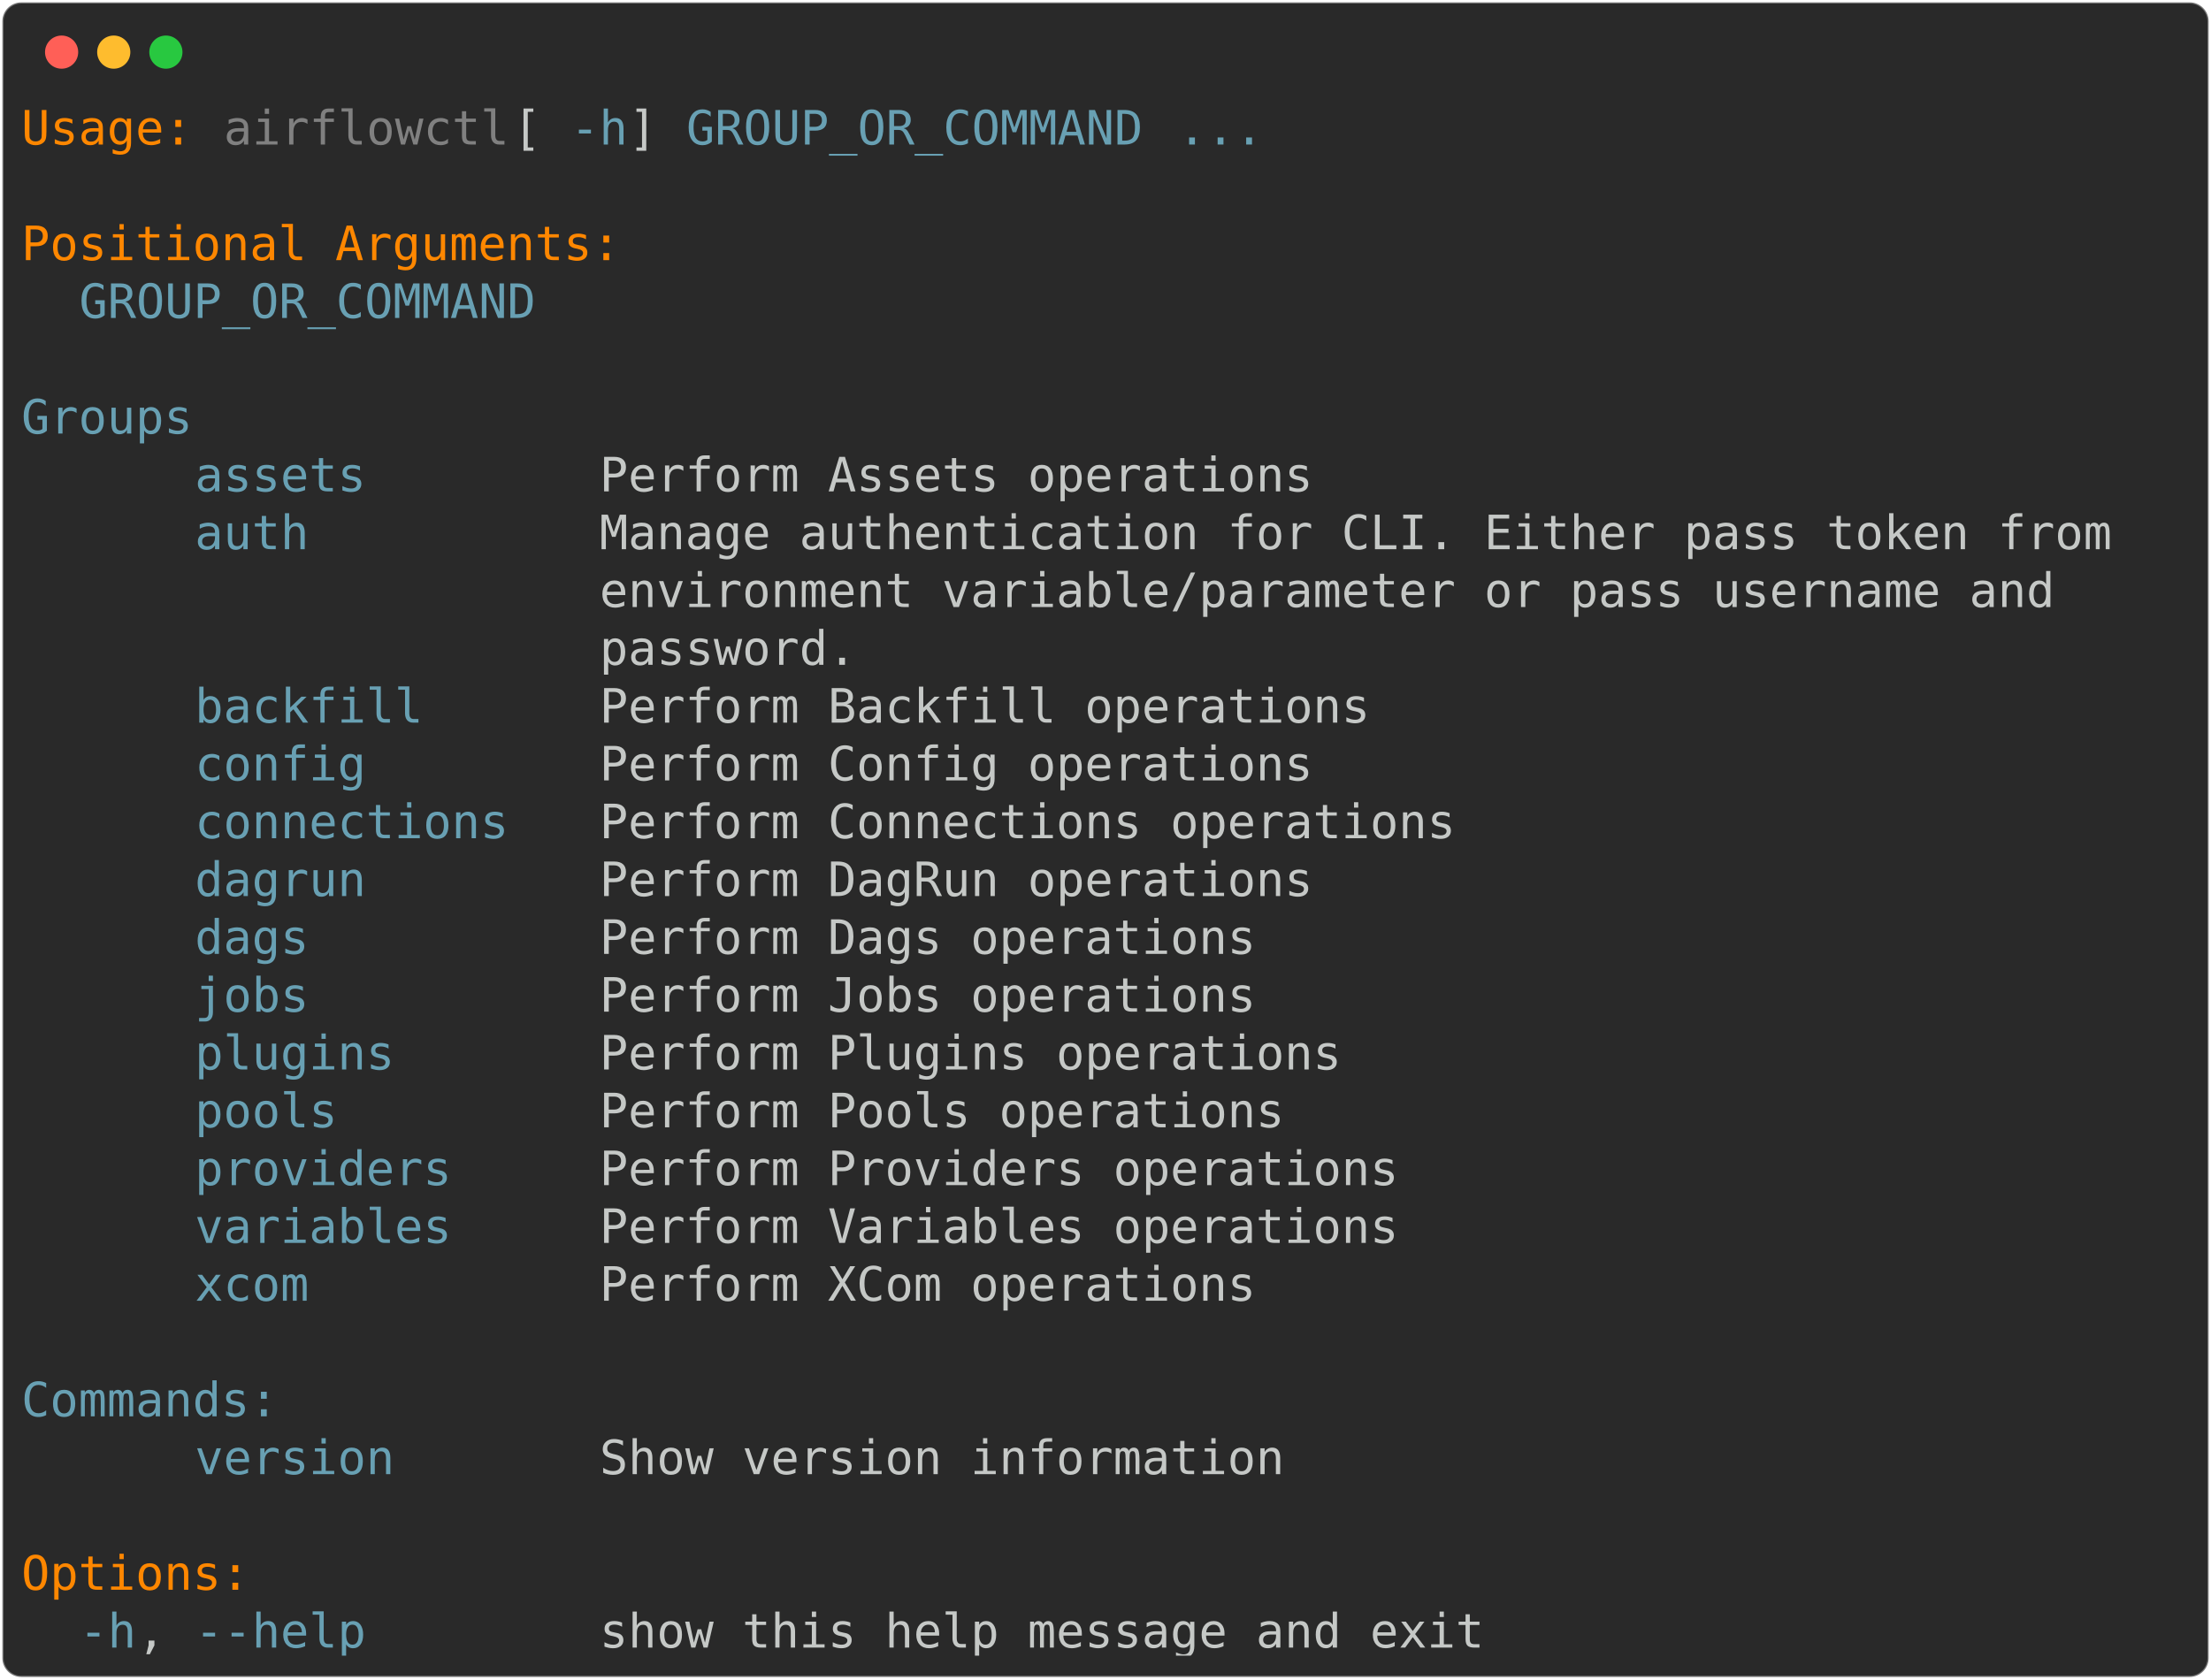
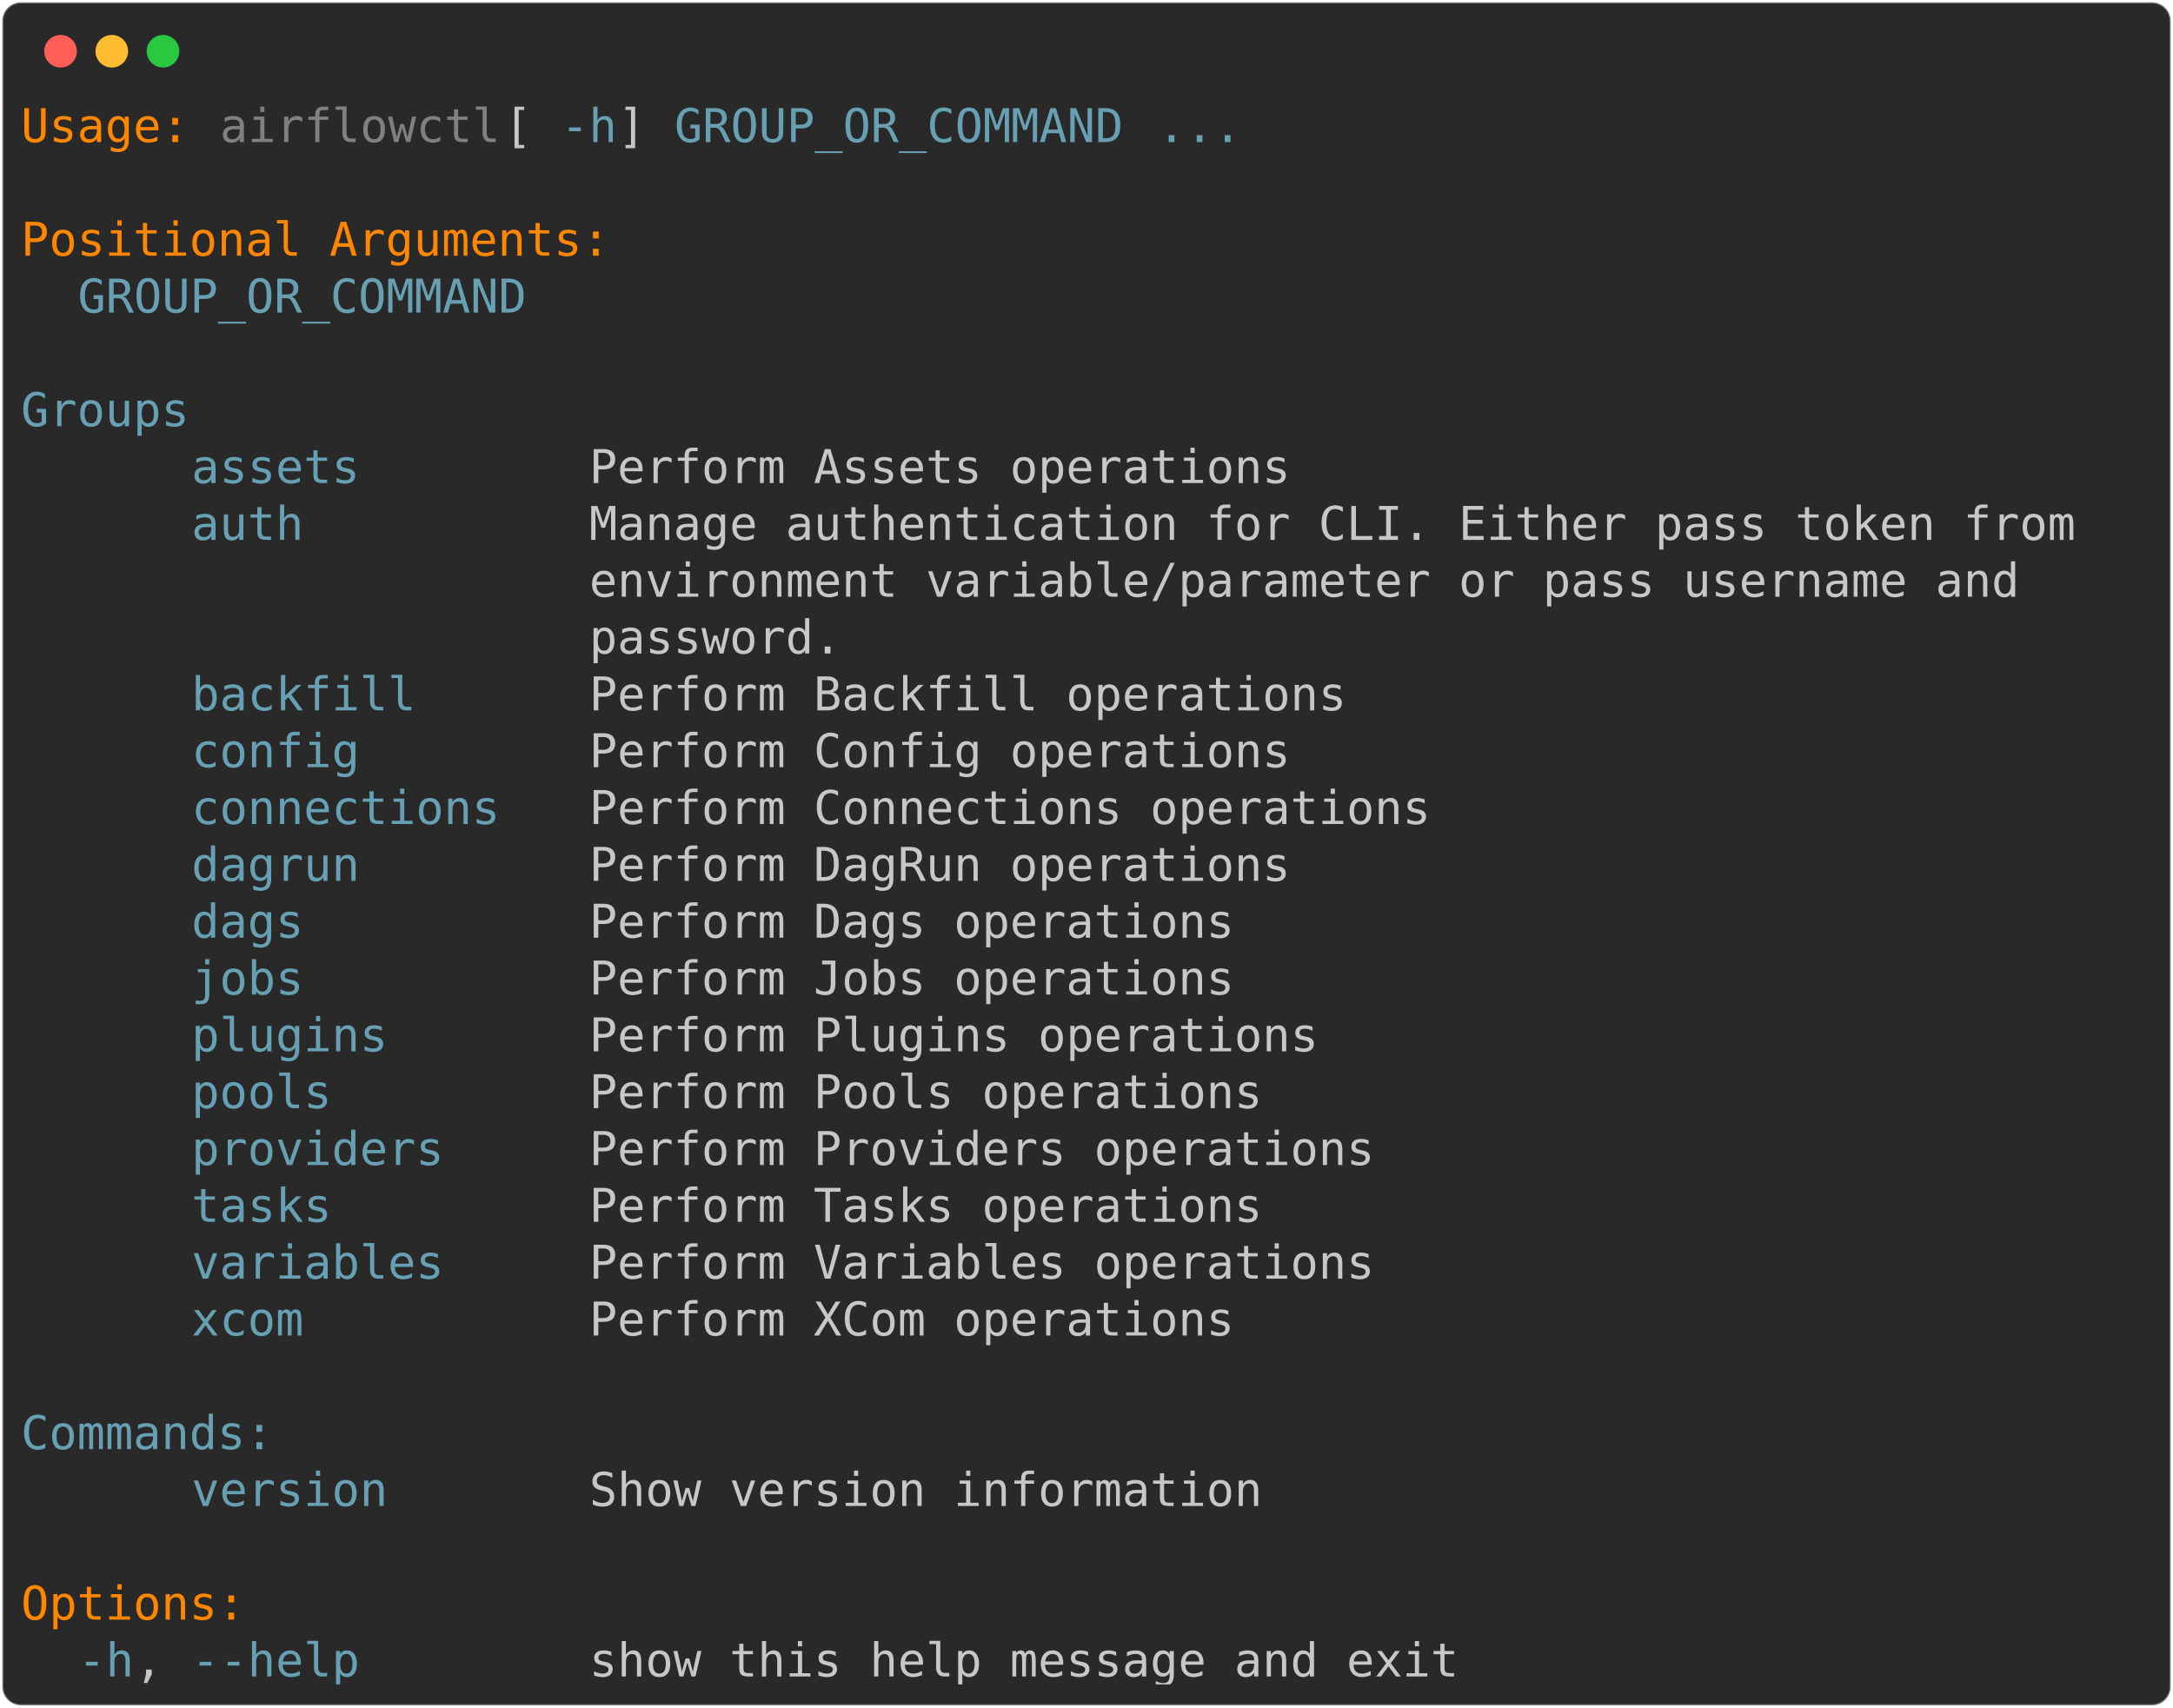
- <svg xmlns="http://www.w3.org/2000/svg" class="rich-terminal" viewBox="0 0 933 708.8">
+ <svg xmlns="http://www.w3.org/2000/svg" class="rich-terminal" viewBox="0 0 933 733.2">
  <style>

    @font-face {
        font-family: "Fira Code";
        src: local("FiraCode-Regular"),
                url("https://cdnjs.cloudflare.com/ajax/libs/firacode/6.2.0/woff2/FiraCode-Regular.woff2") format("woff2"),
                url("https://cdnjs.cloudflare.com/ajax/libs/firacode/6.2.0/woff/FiraCode-Regular.woff") format("woff");
        font-style: normal;
        font-weight: 400;
    }
    @font-face {
        font-family: "Fira Code";
        src: local("FiraCode-Bold"),
                url("https://cdnjs.cloudflare.com/ajax/libs/firacode/6.2.0/woff2/FiraCode-Bold.woff2") format("woff2"),
                url("https://cdnjs.cloudflare.com/ajax/libs/firacode/6.2.0/woff/FiraCode-Bold.woff") format("woff");
        font-style: bold;
        font-weight: 700;
    }

-     .terminal-2670787131-matrix {
+     .terminal-2358263890-matrix {
        font-family: Fira Code, monospace;
        font-size: 20px;
        line-height: 24.4px;
        font-variant-east-asian: full-width;
    }

-     .terminal-2670787131-title {
+     .terminal-2358263890-title {
        font-size: 18px;
        font-weight: bold;
        font-family: arial;
    }

-     .terminal-2670787131-r1 { fill: #ff8700 }
- .terminal-2670787131-r2 { fill: #c5c8c6 }
- .terminal-2670787131-r3 { fill: #808080 }
- .terminal-2670787131-r4 { fill: #68a0b3 }
+     .terminal-2358263890-r1 { fill: #ff8700 }
+ .terminal-2358263890-r2 { fill: #c5c8c6 }
+ .terminal-2358263890-r3 { fill: #808080 }
+ .terminal-2358263890-r4 { fill: #68a0b3 }
    </style>
  <defs>
-     <clipPath id="terminal-2670787131-clip-terminal">
-       <rect x="0" y="0" width="914.0" height="657.8" />
-     </clipPath>
-     <clipPath id="terminal-2670787131-line-0">
+     <clipPath id="terminal-2358263890-clip-terminal">
+       <rect x="0" y="0" width="914.0" height="682.2" />
+     </clipPath>
+     <clipPath id="terminal-2358263890-line-0">
      <rect x="0" y="1.5" width="915" height="24.65" />
    </clipPath>
-     <clipPath id="terminal-2670787131-line-1">
+     <clipPath id="terminal-2358263890-line-1">
      <rect x="0" y="25.9" width="915" height="24.65" />
    </clipPath>
-     <clipPath id="terminal-2670787131-line-2">
+     <clipPath id="terminal-2358263890-line-2">
      <rect x="0" y="50.3" width="915" height="24.65" />
    </clipPath>
-     <clipPath id="terminal-2670787131-line-3">
+     <clipPath id="terminal-2358263890-line-3">
      <rect x="0" y="74.7" width="915" height="24.65" />
    </clipPath>
-     <clipPath id="terminal-2670787131-line-4">
+     <clipPath id="terminal-2358263890-line-4">
      <rect x="0" y="99.1" width="915" height="24.65" />
    </clipPath>
-     <clipPath id="terminal-2670787131-line-5">
+     <clipPath id="terminal-2358263890-line-5">
      <rect x="0" y="123.5" width="915" height="24.65" />
    </clipPath>
-     <clipPath id="terminal-2670787131-line-6">
+     <clipPath id="terminal-2358263890-line-6">
      <rect x="0" y="147.9" width="915" height="24.65" />
    </clipPath>
-     <clipPath id="terminal-2670787131-line-7">
+     <clipPath id="terminal-2358263890-line-7">
      <rect x="0" y="172.3" width="915" height="24.65" />
    </clipPath>
-     <clipPath id="terminal-2670787131-line-8">
+     <clipPath id="terminal-2358263890-line-8">
      <rect x="0" y="196.7" width="915" height="24.65" />
    </clipPath>
-     <clipPath id="terminal-2670787131-line-9">
+     <clipPath id="terminal-2358263890-line-9">
      <rect x="0" y="221.1" width="915" height="24.65" />
    </clipPath>
-     <clipPath id="terminal-2670787131-line-10">
+     <clipPath id="terminal-2358263890-line-10">
      <rect x="0" y="245.5" width="915" height="24.65" />
    </clipPath>
-     <clipPath id="terminal-2670787131-line-11">
+     <clipPath id="terminal-2358263890-line-11">
      <rect x="0" y="269.9" width="915" height="24.65" />
    </clipPath>
-     <clipPath id="terminal-2670787131-line-12">
+     <clipPath id="terminal-2358263890-line-12">
      <rect x="0" y="294.3" width="915" height="24.65" />
    </clipPath>
-     <clipPath id="terminal-2670787131-line-13">
+     <clipPath id="terminal-2358263890-line-13">
      <rect x="0" y="318.7" width="915" height="24.65" />
    </clipPath>
-     <clipPath id="terminal-2670787131-line-14">
+     <clipPath id="terminal-2358263890-line-14">
      <rect x="0" y="343.1" width="915" height="24.65" />
    </clipPath>
-     <clipPath id="terminal-2670787131-line-15">
+     <clipPath id="terminal-2358263890-line-15">
      <rect x="0" y="367.5" width="915" height="24.65" />
    </clipPath>
-     <clipPath id="terminal-2670787131-line-16">
+     <clipPath id="terminal-2358263890-line-16">
      <rect x="0" y="391.9" width="915" height="24.65" />
    </clipPath>
-     <clipPath id="terminal-2670787131-line-17">
+     <clipPath id="terminal-2358263890-line-17">
      <rect x="0" y="416.3" width="915" height="24.65" />
    </clipPath>
-     <clipPath id="terminal-2670787131-line-18">
+     <clipPath id="terminal-2358263890-line-18">
      <rect x="0" y="440.7" width="915" height="24.65" />
    </clipPath>
-     <clipPath id="terminal-2670787131-line-19">
+     <clipPath id="terminal-2358263890-line-19">
      <rect x="0" y="465.1" width="915" height="24.65" />
    </clipPath>
-     <clipPath id="terminal-2670787131-line-20">
+     <clipPath id="terminal-2358263890-line-20">
      <rect x="0" y="489.5" width="915" height="24.65" />
    </clipPath>
-     <clipPath id="terminal-2670787131-line-21">
+     <clipPath id="terminal-2358263890-line-21">
      <rect x="0" y="513.9" width="915" height="24.65" />
    </clipPath>
-     <clipPath id="terminal-2670787131-line-22">
+     <clipPath id="terminal-2358263890-line-22">
      <rect x="0" y="538.3" width="915" height="24.65" />
    </clipPath>
-     <clipPath id="terminal-2670787131-line-23">
+     <clipPath id="terminal-2358263890-line-23">
      <rect x="0" y="562.7" width="915" height="24.65" />
    </clipPath>
-     <clipPath id="terminal-2670787131-line-24">
+     <clipPath id="terminal-2358263890-line-24">
      <rect x="0" y="587.1" width="915" height="24.65" />
    </clipPath>
-     <clipPath id="terminal-2670787131-line-25">
+     <clipPath id="terminal-2358263890-line-25">
      <rect x="0" y="611.5" width="915" height="24.65" />
    </clipPath>
+     <clipPath id="terminal-2358263890-line-26">
+       <rect x="0" y="635.9" width="915" height="24.65" />
+     </clipPath>
  </defs>
-   <rect fill="#292929" stroke="rgba(255,255,255,0.35)" stroke-width="1" x="1" y="1" width="931" height="706.8" rx="8" />
+   <rect fill="#292929" stroke="rgba(255,255,255,0.35)" stroke-width="1" x="1" y="1" width="931" height="731.2" rx="8" />
  <g transform="translate(26,22)">
    <circle cx="0" cy="0" r="7" fill="#ff5f57" />
    <circle cx="22" cy="0" r="7" fill="#febc2e" />
    <circle cx="44" cy="0" r="7" fill="#28c840" />
  </g>
-   <g transform="translate(9, 41)" clip-path="url(#terminal-2670787131-clip-terminal)">
-     <g class="terminal-2670787131-matrix">
-       <text class="terminal-2670787131-r1" x="0" y="20" textLength="73.2" clip-path="url(#terminal-2670787131-line-0)">Usage:</text>
-       <text class="terminal-2670787131-r3" x="85.4" y="20" textLength="122" clip-path="url(#terminal-2670787131-line-0)">airflowctl</text>
-       <text class="terminal-2670787131-r2" x="207.4" y="20" textLength="24.4" clip-path="url(#terminal-2670787131-line-0)"> [</text>
-       <text class="terminal-2670787131-r4" x="231.8" y="20" textLength="24.4" clip-path="url(#terminal-2670787131-line-0)">-h</text>
-       <text class="terminal-2670787131-r2" x="256.2" y="20" textLength="24.4" clip-path="url(#terminal-2670787131-line-0)">] </text>
-       <text class="terminal-2670787131-r4" x="280.6" y="20" textLength="195.2" clip-path="url(#terminal-2670787131-line-0)">GROUP_OR_COMMAND</text>
-       <text class="terminal-2670787131-r4" x="488" y="20" textLength="36.6" clip-path="url(#terminal-2670787131-line-0)">...</text>
-       <text class="terminal-2670787131-r2" x="915" y="20" textLength="12.2" clip-path="url(#terminal-2670787131-line-0)">
- </text>
-       <text class="terminal-2670787131-r2" x="915" y="44.4" textLength="12.2" clip-path="url(#terminal-2670787131-line-1)">
- </text>
-       <text class="terminal-2670787131-r1" x="0" y="68.8" textLength="256.2" clip-path="url(#terminal-2670787131-line-2)">Positional Arguments:</text>
-       <text class="terminal-2670787131-r2" x="915" y="68.8" textLength="12.2" clip-path="url(#terminal-2670787131-line-2)">
- </text>
-       <text class="terminal-2670787131-r4" x="24.4" y="93.2" textLength="195.2" clip-path="url(#terminal-2670787131-line-3)">GROUP_OR_COMMAND</text>
-       <text class="terminal-2670787131-r2" x="915" y="93.2" textLength="12.2" clip-path="url(#terminal-2670787131-line-3)">
- </text>
-       <text class="terminal-2670787131-r2" x="915" y="117.6" textLength="12.2" clip-path="url(#terminal-2670787131-line-4)">
- </text>
-       <text class="terminal-2670787131-r4" x="0" y="142" textLength="122" clip-path="url(#terminal-2670787131-line-5)">    Groups</text>
-       <text class="terminal-2670787131-r2" x="915" y="142" textLength="12.2" clip-path="url(#terminal-2670787131-line-5)">
- </text>
-       <text class="terminal-2670787131-r4" x="73.2" y="166.4" textLength="73.2" clip-path="url(#terminal-2670787131-line-6)">assets</text>
-       <text class="terminal-2670787131-r2" x="244" y="166.4" textLength="305" clip-path="url(#terminal-2670787131-line-6)">Perform Assets operations</text>
-       <text class="terminal-2670787131-r2" x="915" y="166.4" textLength="12.2" clip-path="url(#terminal-2670787131-line-6)">
- </text>
-       <text class="terminal-2670787131-r4" x="73.2" y="190.8" textLength="48.8" clip-path="url(#terminal-2670787131-line-7)">auth</text>
-       <text class="terminal-2670787131-r2" x="244" y="190.8" textLength="646.6" clip-path="url(#terminal-2670787131-line-7)">Manage authentication for CLI. Either pass token from</text>
-       <text class="terminal-2670787131-r2" x="915" y="190.8" textLength="12.2" clip-path="url(#terminal-2670787131-line-7)">
- </text>
-       <text class="terminal-2670787131-r2" x="244" y="215.2" textLength="622.2" clip-path="url(#terminal-2670787131-line-8)">environment variable/parameter or pass username and</text>
-       <text class="terminal-2670787131-r2" x="915" y="215.2" textLength="12.2" clip-path="url(#terminal-2670787131-line-8)">
- </text>
-       <text class="terminal-2670787131-r2" x="244" y="239.6" textLength="109.8" clip-path="url(#terminal-2670787131-line-9)">password.</text>
-       <text class="terminal-2670787131-r2" x="915" y="239.6" textLength="12.2" clip-path="url(#terminal-2670787131-line-9)">
- </text>
-       <text class="terminal-2670787131-r4" x="73.2" y="264" textLength="97.6" clip-path="url(#terminal-2670787131-line-10)">backfill</text>
-       <text class="terminal-2670787131-r2" x="244" y="264" textLength="329.4" clip-path="url(#terminal-2670787131-line-10)">Perform Backfill operations</text>
-       <text class="terminal-2670787131-r2" x="915" y="264" textLength="12.2" clip-path="url(#terminal-2670787131-line-10)">
- </text>
-       <text class="terminal-2670787131-r4" x="73.2" y="288.4" textLength="73.2" clip-path="url(#terminal-2670787131-line-11)">config</text>
-       <text class="terminal-2670787131-r2" x="244" y="288.4" textLength="305" clip-path="url(#terminal-2670787131-line-11)">Perform Config operations</text>
-       <text class="terminal-2670787131-r2" x="915" y="288.4" textLength="12.2" clip-path="url(#terminal-2670787131-line-11)">
- </text>
-       <text class="terminal-2670787131-r4" x="73.2" y="312.8" textLength="134.2" clip-path="url(#terminal-2670787131-line-12)">connections</text>
-       <text class="terminal-2670787131-r2" x="244" y="312.8" textLength="366" clip-path="url(#terminal-2670787131-line-12)">Perform Connections operations</text>
-       <text class="terminal-2670787131-r2" x="915" y="312.8" textLength="12.2" clip-path="url(#terminal-2670787131-line-12)">
- </text>
-       <text class="terminal-2670787131-r4" x="73.2" y="337.2" textLength="73.2" clip-path="url(#terminal-2670787131-line-13)">dagrun</text>
-       <text class="terminal-2670787131-r2" x="244" y="337.2" textLength="305" clip-path="url(#terminal-2670787131-line-13)">Perform DagRun operations</text>
-       <text class="terminal-2670787131-r2" x="915" y="337.2" textLength="12.2" clip-path="url(#terminal-2670787131-line-13)">
- </text>
-       <text class="terminal-2670787131-r4" x="73.2" y="361.6" textLength="48.8" clip-path="url(#terminal-2670787131-line-14)">dags</text>
-       <text class="terminal-2670787131-r2" x="244" y="361.6" textLength="280.6" clip-path="url(#terminal-2670787131-line-14)">Perform Dags operations</text>
-       <text class="terminal-2670787131-r2" x="915" y="361.6" textLength="12.2" clip-path="url(#terminal-2670787131-line-14)">
- </text>
-       <text class="terminal-2670787131-r4" x="73.2" y="386" textLength="48.8" clip-path="url(#terminal-2670787131-line-15)">jobs</text>
-       <text class="terminal-2670787131-r2" x="244" y="386" textLength="280.6" clip-path="url(#terminal-2670787131-line-15)">Perform Jobs operations</text>
-       <text class="terminal-2670787131-r2" x="915" y="386" textLength="12.2" clip-path="url(#terminal-2670787131-line-15)">
- </text>
-       <text class="terminal-2670787131-r4" x="73.2" y="410.4" textLength="85.4" clip-path="url(#terminal-2670787131-line-16)">plugins</text>
-       <text class="terminal-2670787131-r2" x="244" y="410.4" textLength="317.2" clip-path="url(#terminal-2670787131-line-16)">Perform Plugins operations</text>
-       <text class="terminal-2670787131-r2" x="915" y="410.4" textLength="12.2" clip-path="url(#terminal-2670787131-line-16)">
- </text>
-       <text class="terminal-2670787131-r4" x="73.2" y="434.8" textLength="61" clip-path="url(#terminal-2670787131-line-17)">pools</text>
-       <text class="terminal-2670787131-r2" x="244" y="434.8" textLength="292.8" clip-path="url(#terminal-2670787131-line-17)">Perform Pools operations</text>
-       <text class="terminal-2670787131-r2" x="915" y="434.8" textLength="12.2" clip-path="url(#terminal-2670787131-line-17)">
- </text>
-       <text class="terminal-2670787131-r4" x="73.2" y="459.2" textLength="109.8" clip-path="url(#terminal-2670787131-line-18)">providers</text>
-       <text class="terminal-2670787131-r2" x="244" y="459.2" textLength="341.6" clip-path="url(#terminal-2670787131-line-18)">Perform Providers operations</text>
-       <text class="terminal-2670787131-r2" x="915" y="459.2" textLength="12.2" clip-path="url(#terminal-2670787131-line-18)">
- </text>
-       <text class="terminal-2670787131-r4" x="73.2" y="483.6" textLength="109.8" clip-path="url(#terminal-2670787131-line-19)">variables</text>
-       <text class="terminal-2670787131-r2" x="244" y="483.6" textLength="341.6" clip-path="url(#terminal-2670787131-line-19)">Perform Variables operations</text>
-       <text class="terminal-2670787131-r2" x="915" y="483.6" textLength="12.2" clip-path="url(#terminal-2670787131-line-19)">
- </text>
-       <text class="terminal-2670787131-r4" x="73.2" y="508" textLength="48.8" clip-path="url(#terminal-2670787131-line-20)">xcom</text>
-       <text class="terminal-2670787131-r2" x="244" y="508" textLength="280.6" clip-path="url(#terminal-2670787131-line-20)">Perform XCom operations</text>
-       <text class="terminal-2670787131-r2" x="915" y="508" textLength="12.2" clip-path="url(#terminal-2670787131-line-20)">
- </text>
-       <text class="terminal-2670787131-r2" x="915" y="532.4" textLength="12.2" clip-path="url(#terminal-2670787131-line-21)">
- </text>
-       <text class="terminal-2670787131-r4" x="0" y="556.8" textLength="158.6" clip-path="url(#terminal-2670787131-line-22)">    Commands:</text>
-       <text class="terminal-2670787131-r2" x="915" y="556.8" textLength="12.2" clip-path="url(#terminal-2670787131-line-22)">
- </text>
-       <text class="terminal-2670787131-r4" x="73.2" y="581.2" textLength="85.4" clip-path="url(#terminal-2670787131-line-23)">version</text>
-       <text class="terminal-2670787131-r2" x="244" y="581.2" textLength="292.8" clip-path="url(#terminal-2670787131-line-23)">Show version information</text>
-       <text class="terminal-2670787131-r2" x="915" y="581.2" textLength="12.2" clip-path="url(#terminal-2670787131-line-23)">
- </text>
-       <text class="terminal-2670787131-r2" x="915" y="605.6" textLength="12.2" clip-path="url(#terminal-2670787131-line-24)">
- </text>
-       <text class="terminal-2670787131-r1" x="0" y="630" textLength="97.6" clip-path="url(#terminal-2670787131-line-25)">Options:</text>
-       <text class="terminal-2670787131-r2" x="915" y="630" textLength="12.2" clip-path="url(#terminal-2670787131-line-25)">
- </text>
-       <text class="terminal-2670787131-r4" x="24.4" y="654.4" textLength="24.4" clip-path="url(#terminal-2670787131-line-26)">-h</text>
-       <text class="terminal-2670787131-r2" x="48.8" y="654.4" textLength="24.4" clip-path="url(#terminal-2670787131-line-26)">, </text>
-       <text class="terminal-2670787131-r4" x="73.2" y="654.4" textLength="73.2" clip-path="url(#terminal-2670787131-line-26)">--help</text>
-       <text class="terminal-2670787131-r2" x="244" y="654.4" textLength="378.2" clip-path="url(#terminal-2670787131-line-26)">show this help message and exit</text>
-       <text class="terminal-2670787131-r2" x="915" y="654.4" textLength="12.2" clip-path="url(#terminal-2670787131-line-26)">
+   <g transform="translate(9, 41)" clip-path="url(#terminal-2358263890-clip-terminal)">
+     <g class="terminal-2358263890-matrix">
+       <text class="terminal-2358263890-r1" x="0" y="20" textLength="73.2" clip-path="url(#terminal-2358263890-line-0)">Usage:</text>
+       <text class="terminal-2358263890-r3" x="85.4" y="20" textLength="122" clip-path="url(#terminal-2358263890-line-0)">airflowctl</text>
+       <text class="terminal-2358263890-r2" x="207.4" y="20" textLength="24.4" clip-path="url(#terminal-2358263890-line-0)"> [</text>
+       <text class="terminal-2358263890-r4" x="231.8" y="20" textLength="24.4" clip-path="url(#terminal-2358263890-line-0)">-h</text>
+       <text class="terminal-2358263890-r2" x="256.2" y="20" textLength="24.4" clip-path="url(#terminal-2358263890-line-0)">] </text>
+       <text class="terminal-2358263890-r4" x="280.6" y="20" textLength="195.2" clip-path="url(#terminal-2358263890-line-0)">GROUP_OR_COMMAND</text>
+       <text class="terminal-2358263890-r4" x="488" y="20" textLength="36.6" clip-path="url(#terminal-2358263890-line-0)">...</text>
+       <text class="terminal-2358263890-r2" x="915" y="20" textLength="12.2" clip-path="url(#terminal-2358263890-line-0)">
+ </text>
+       <text class="terminal-2358263890-r2" x="915" y="44.4" textLength="12.2" clip-path="url(#terminal-2358263890-line-1)">
+ </text>
+       <text class="terminal-2358263890-r1" x="0" y="68.8" textLength="256.2" clip-path="url(#terminal-2358263890-line-2)">Positional Arguments:</text>
+       <text class="terminal-2358263890-r2" x="915" y="68.8" textLength="12.2" clip-path="url(#terminal-2358263890-line-2)">
+ </text>
+       <text class="terminal-2358263890-r4" x="24.4" y="93.2" textLength="195.2" clip-path="url(#terminal-2358263890-line-3)">GROUP_OR_COMMAND</text>
+       <text class="terminal-2358263890-r2" x="915" y="93.2" textLength="12.2" clip-path="url(#terminal-2358263890-line-3)">
+ </text>
+       <text class="terminal-2358263890-r2" x="915" y="117.6" textLength="12.2" clip-path="url(#terminal-2358263890-line-4)">
+ </text>
+       <text class="terminal-2358263890-r4" x="0" y="142" textLength="122" clip-path="url(#terminal-2358263890-line-5)">    Groups</text>
+       <text class="terminal-2358263890-r2" x="915" y="142" textLength="12.2" clip-path="url(#terminal-2358263890-line-5)">
+ </text>
+       <text class="terminal-2358263890-r4" x="73.2" y="166.4" textLength="73.2" clip-path="url(#terminal-2358263890-line-6)">assets</text>
+       <text class="terminal-2358263890-r2" x="244" y="166.4" textLength="305" clip-path="url(#terminal-2358263890-line-6)">Perform Assets operations</text>
+       <text class="terminal-2358263890-r2" x="915" y="166.4" textLength="12.2" clip-path="url(#terminal-2358263890-line-6)">
+ </text>
+       <text class="terminal-2358263890-r4" x="73.2" y="190.8" textLength="48.8" clip-path="url(#terminal-2358263890-line-7)">auth</text>
+       <text class="terminal-2358263890-r2" x="244" y="190.8" textLength="646.6" clip-path="url(#terminal-2358263890-line-7)">Manage authentication for CLI. Either pass token from</text>
+       <text class="terminal-2358263890-r2" x="915" y="190.8" textLength="12.2" clip-path="url(#terminal-2358263890-line-7)">
+ </text>
+       <text class="terminal-2358263890-r2" x="244" y="215.2" textLength="622.2" clip-path="url(#terminal-2358263890-line-8)">environment variable/parameter or pass username and</text>
+       <text class="terminal-2358263890-r2" x="915" y="215.2" textLength="12.2" clip-path="url(#terminal-2358263890-line-8)">
+ </text>
+       <text class="terminal-2358263890-r2" x="244" y="239.6" textLength="109.8" clip-path="url(#terminal-2358263890-line-9)">password.</text>
+       <text class="terminal-2358263890-r2" x="915" y="239.6" textLength="12.2" clip-path="url(#terminal-2358263890-line-9)">
+ </text>
+       <text class="terminal-2358263890-r4" x="73.2" y="264" textLength="97.6" clip-path="url(#terminal-2358263890-line-10)">backfill</text>
+       <text class="terminal-2358263890-r2" x="244" y="264" textLength="329.4" clip-path="url(#terminal-2358263890-line-10)">Perform Backfill operations</text>
+       <text class="terminal-2358263890-r2" x="915" y="264" textLength="12.2" clip-path="url(#terminal-2358263890-line-10)">
+ </text>
+       <text class="terminal-2358263890-r4" x="73.2" y="288.4" textLength="73.2" clip-path="url(#terminal-2358263890-line-11)">config</text>
+       <text class="terminal-2358263890-r2" x="244" y="288.4" textLength="305" clip-path="url(#terminal-2358263890-line-11)">Perform Config operations</text>
+       <text class="terminal-2358263890-r2" x="915" y="288.4" textLength="12.2" clip-path="url(#terminal-2358263890-line-11)">
+ </text>
+       <text class="terminal-2358263890-r4" x="73.2" y="312.8" textLength="134.2" clip-path="url(#terminal-2358263890-line-12)">connections</text>
+       <text class="terminal-2358263890-r2" x="244" y="312.8" textLength="366" clip-path="url(#terminal-2358263890-line-12)">Perform Connections operations</text>
+       <text class="terminal-2358263890-r2" x="915" y="312.8" textLength="12.2" clip-path="url(#terminal-2358263890-line-12)">
+ </text>
+       <text class="terminal-2358263890-r4" x="73.2" y="337.2" textLength="73.2" clip-path="url(#terminal-2358263890-line-13)">dagrun</text>
+       <text class="terminal-2358263890-r2" x="244" y="337.2" textLength="305" clip-path="url(#terminal-2358263890-line-13)">Perform DagRun operations</text>
+       <text class="terminal-2358263890-r2" x="915" y="337.2" textLength="12.2" clip-path="url(#terminal-2358263890-line-13)">
+ </text>
+       <text class="terminal-2358263890-r4" x="73.2" y="361.6" textLength="48.8" clip-path="url(#terminal-2358263890-line-14)">dags</text>
+       <text class="terminal-2358263890-r2" x="244" y="361.6" textLength="280.6" clip-path="url(#terminal-2358263890-line-14)">Perform Dags operations</text>
+       <text class="terminal-2358263890-r2" x="915" y="361.6" textLength="12.2" clip-path="url(#terminal-2358263890-line-14)">
+ </text>
+       <text class="terminal-2358263890-r4" x="73.2" y="386" textLength="48.8" clip-path="url(#terminal-2358263890-line-15)">jobs</text>
+       <text class="terminal-2358263890-r2" x="244" y="386" textLength="280.6" clip-path="url(#terminal-2358263890-line-15)">Perform Jobs operations</text>
+       <text class="terminal-2358263890-r2" x="915" y="386" textLength="12.2" clip-path="url(#terminal-2358263890-line-15)">
+ </text>
+       <text class="terminal-2358263890-r4" x="73.2" y="410.4" textLength="85.4" clip-path="url(#terminal-2358263890-line-16)">plugins</text>
+       <text class="terminal-2358263890-r2" x="244" y="410.4" textLength="317.2" clip-path="url(#terminal-2358263890-line-16)">Perform Plugins operations</text>
+       <text class="terminal-2358263890-r2" x="915" y="410.4" textLength="12.2" clip-path="url(#terminal-2358263890-line-16)">
+ </text>
+       <text class="terminal-2358263890-r4" x="73.2" y="434.8" textLength="61" clip-path="url(#terminal-2358263890-line-17)">pools</text>
+       <text class="terminal-2358263890-r2" x="244" y="434.8" textLength="292.8" clip-path="url(#terminal-2358263890-line-17)">Perform Pools operations</text>
+       <text class="terminal-2358263890-r2" x="915" y="434.8" textLength="12.2" clip-path="url(#terminal-2358263890-line-17)">
+ </text>
+       <text class="terminal-2358263890-r4" x="73.2" y="459.2" textLength="109.8" clip-path="url(#terminal-2358263890-line-18)">providers</text>
+       <text class="terminal-2358263890-r2" x="244" y="459.2" textLength="341.6" clip-path="url(#terminal-2358263890-line-18)">Perform Providers operations</text>
+       <text class="terminal-2358263890-r2" x="915" y="459.2" textLength="12.2" clip-path="url(#terminal-2358263890-line-18)">
+ </text>
+       <text class="terminal-2358263890-r4" x="73.2" y="483.6" textLength="61" clip-path="url(#terminal-2358263890-line-19)">tasks</text>
+       <text class="terminal-2358263890-r2" x="244" y="483.6" textLength="292.8" clip-path="url(#terminal-2358263890-line-19)">Perform Tasks operations</text>
+       <text class="terminal-2358263890-r2" x="915" y="483.6" textLength="12.2" clip-path="url(#terminal-2358263890-line-19)">
+ </text>
+       <text class="terminal-2358263890-r4" x="73.2" y="508" textLength="109.8" clip-path="url(#terminal-2358263890-line-20)">variables</text>
+       <text class="terminal-2358263890-r2" x="244" y="508" textLength="341.6" clip-path="url(#terminal-2358263890-line-20)">Perform Variables operations</text>
+       <text class="terminal-2358263890-r2" x="915" y="508" textLength="12.2" clip-path="url(#terminal-2358263890-line-20)">
+ </text>
+       <text class="terminal-2358263890-r4" x="73.2" y="532.4" textLength="48.8" clip-path="url(#terminal-2358263890-line-21)">xcom</text>
+       <text class="terminal-2358263890-r2" x="244" y="532.4" textLength="280.6" clip-path="url(#terminal-2358263890-line-21)">Perform XCom operations</text>
+       <text class="terminal-2358263890-r2" x="915" y="532.4" textLength="12.2" clip-path="url(#terminal-2358263890-line-21)">
+ </text>
+       <text class="terminal-2358263890-r2" x="915" y="556.8" textLength="12.2" clip-path="url(#terminal-2358263890-line-22)">
+ </text>
+       <text class="terminal-2358263890-r4" x="0" y="581.2" textLength="158.6" clip-path="url(#terminal-2358263890-line-23)">    Commands:</text>
+       <text class="terminal-2358263890-r2" x="915" y="581.2" textLength="12.2" clip-path="url(#terminal-2358263890-line-23)">
+ </text>
+       <text class="terminal-2358263890-r4" x="73.2" y="605.6" textLength="85.4" clip-path="url(#terminal-2358263890-line-24)">version</text>
+       <text class="terminal-2358263890-r2" x="244" y="605.6" textLength="292.8" clip-path="url(#terminal-2358263890-line-24)">Show version information</text>
+       <text class="terminal-2358263890-r2" x="915" y="605.6" textLength="12.2" clip-path="url(#terminal-2358263890-line-24)">
+ </text>
+       <text class="terminal-2358263890-r2" x="915" y="630" textLength="12.2" clip-path="url(#terminal-2358263890-line-25)">
+ </text>
+       <text class="terminal-2358263890-r1" x="0" y="654.4" textLength="97.6" clip-path="url(#terminal-2358263890-line-26)">Options:</text>
+       <text class="terminal-2358263890-r2" x="915" y="654.4" textLength="12.2" clip-path="url(#terminal-2358263890-line-26)">
+ </text>
+       <text class="terminal-2358263890-r4" x="24.4" y="678.8" textLength="24.4" clip-path="url(#terminal-2358263890-line-27)">-h</text>
+       <text class="terminal-2358263890-r2" x="48.8" y="678.8" textLength="24.4" clip-path="url(#terminal-2358263890-line-27)">, </text>
+       <text class="terminal-2358263890-r4" x="73.2" y="678.8" textLength="73.2" clip-path="url(#terminal-2358263890-line-27)">--help</text>
+       <text class="terminal-2358263890-r2" x="244" y="678.8" textLength="378.2" clip-path="url(#terminal-2358263890-line-27)">show this help message and exit</text>
+       <text class="terminal-2358263890-r2" x="915" y="678.8" textLength="12.2" clip-path="url(#terminal-2358263890-line-27)">
</text>
    </g>
  </g>
</svg>
